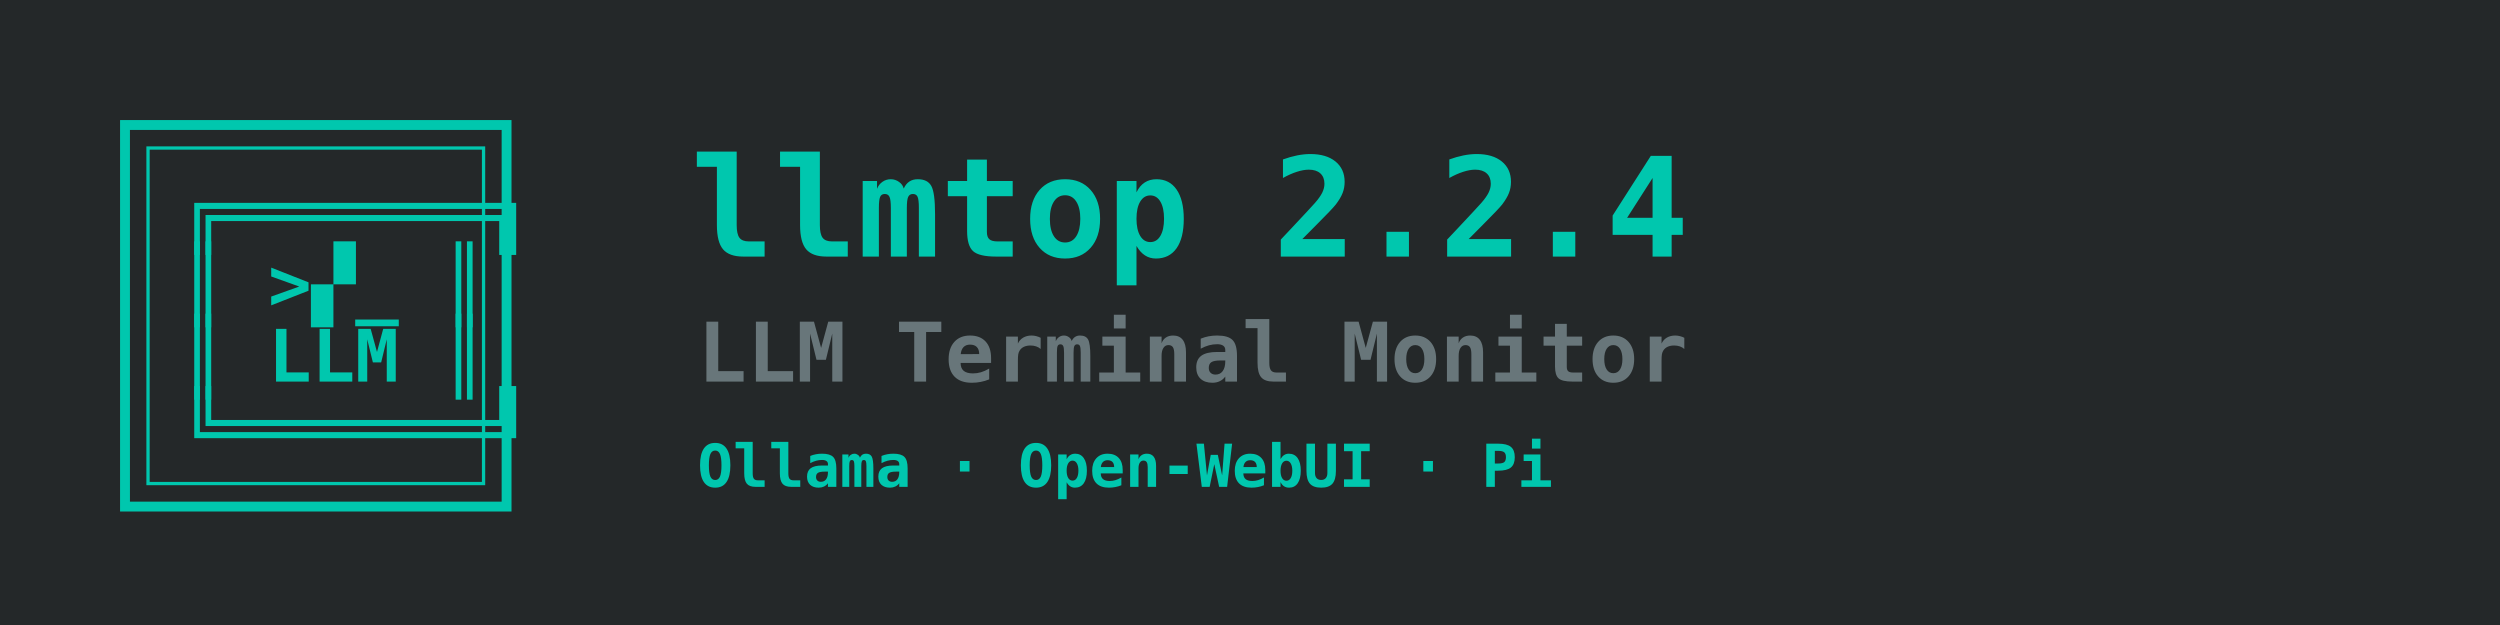
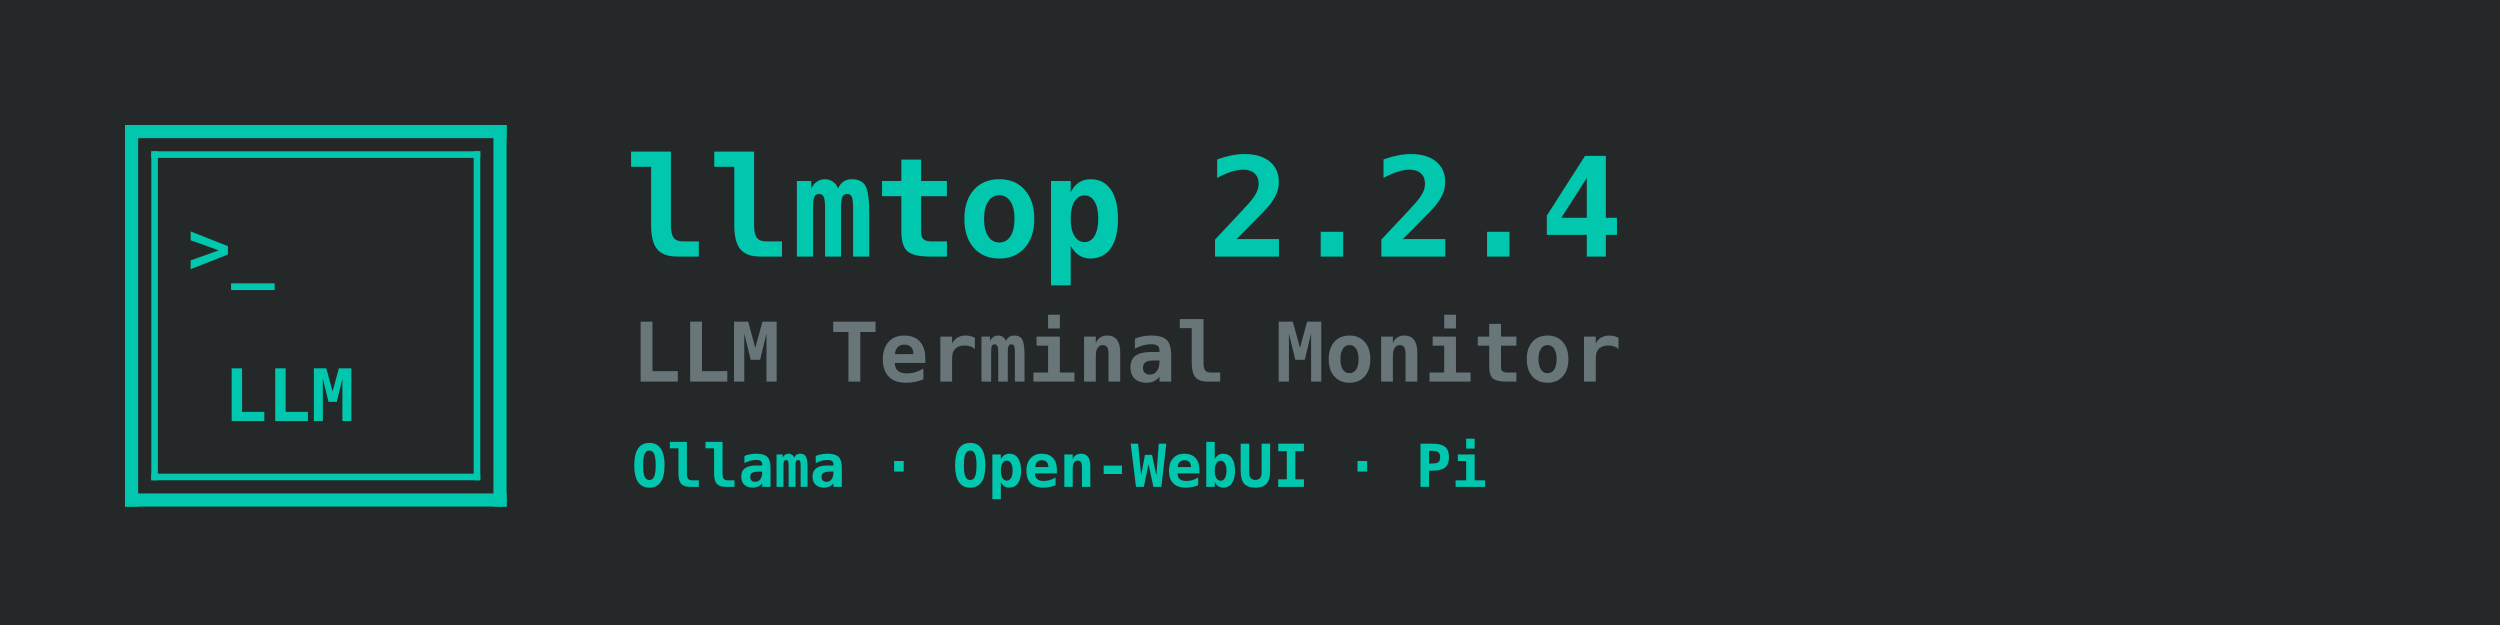
<svg xmlns="http://www.w3.org/2000/svg" viewBox="0 0 760 190" role="img" aria-labelledby="title desc">
  <rect width="760" height="190" fill="#242829" />
  <g font-family="DejaVu Sans Mono, monospace" font-weight="700">
-     <rect x="38" y="38" width="116" height="116" fill="#242829" stroke="#00c7ae" stroke-width="3" />
-     <rect x="45" y="45" width="102" height="102" fill="none" stroke="#00c7ae" stroke-width="1" />
-     <text x="55" y="72" fill="#00c7ae" font-size="22">╔══════╗</text>
-     <text x="55" y="94" fill="#00c7ae" font-size="22">║ &gt;▞_  ║</text>
-     <text x="55" y="116" fill="#00c7ae" font-size="22">║  LLM ║</text>
-     <text x="55" y="138" fill="#00c7ae" font-size="22">╚══════╝</text>
-     <text x="210" y="78" fill="#00c7ae" font-size="42">llmtop 2.2.4</text>
-     <text x="212" y="116" fill="#68767a" font-size="25">LLM Terminal Monitor</text>
-     <text x="212" y="148" fill="#00c7ae" font-size="18">Ollama · Open-WebUI · Pi</text>
+     <text x="57" y="83" fill="#00c7ae" font-size="22">&gt;_</text>
+     <text x="68" y="128" fill="#00c7ae" font-size="22">LLM</text>
+     <text x="190" y="78" fill="#00c7ae" font-size="42">llmtop 2.2.4</text>
+     <text x="192" y="116" fill="#68767a" font-size="25">LLM Terminal Monitor</text>
+     <text x="192" y="148" fill="#00c7ae" font-size="18">Ollama · Open-WebUI · Pi</text>
+     <rect x="38" y="38" width="116" height="4" fill="#00c7ae" />
+     <rect x="38" y="150" width="116" height="4" fill="#00c7ae" />
+     <rect x="38" y="38" width="4" height="116" fill="#00c7ae" />
+     <rect x="150" y="38" width="4" height="116" fill="#00c7ae" />
+     <rect x="46" y="46" width="100" height="2" fill="#00c7ae" />
+     <rect x="46" y="144" width="100" height="2" fill="#00c7ae" />
+     <rect x="46" y="46" width="2" height="100" fill="#00c7ae" />
+     <rect x="144" y="46" width="2" height="100" fill="#00c7ae" />
  </g>
</svg>
